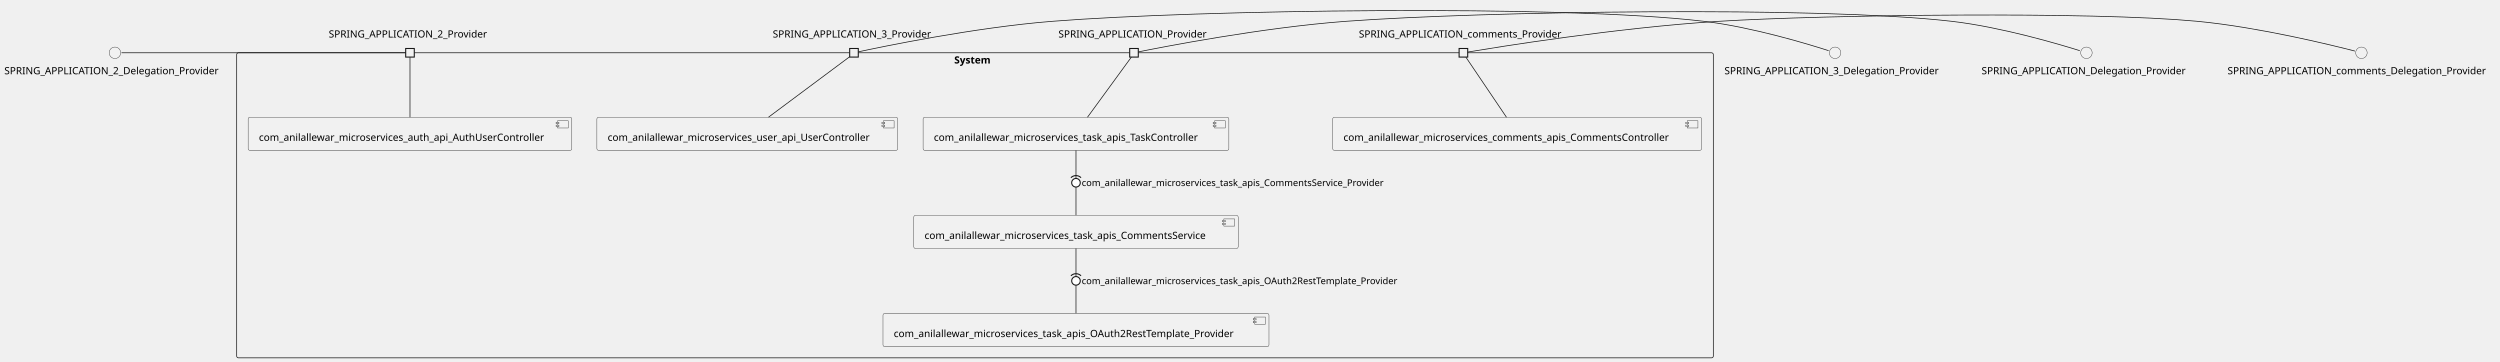
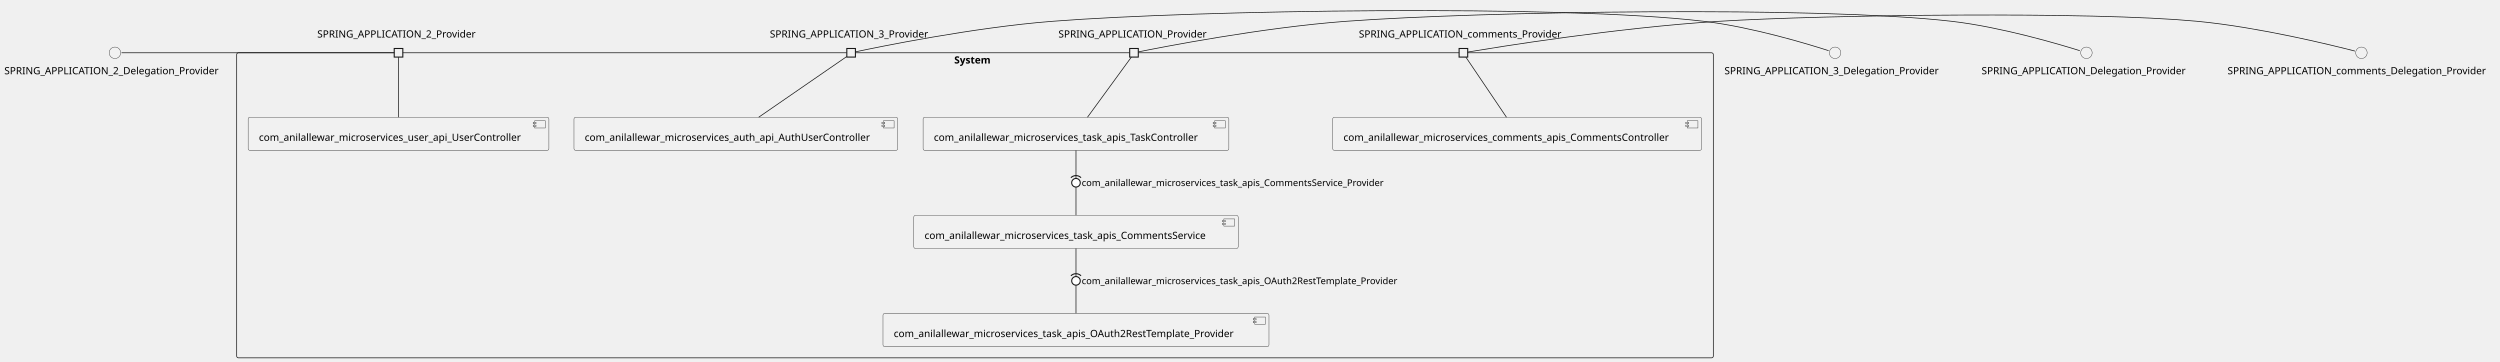
<svg xmlns="http://www.w3.org/2000/svg" xmlns:xlink="http://www.w3.org/1999/xlink" contentStyleType="text/css" height="505px" preserveAspectRatio="none" style="width:3491px;height:505px;background:#FFFFFF;" version="1.1" viewBox="0 0 3491 505" width="3491px" zoomAndPan="magnify">
  <defs />
  <g>
    <g id="cluster_System">
      <rect fill="none" height="426" rx="2.5" ry="2.5" style="stroke:#181818;stroke-width:1.0;" width="2062" x="330.5" y="73.71" />
      <text fill="#000000" font-family="sans-serif" font-size="14" font-weight="bold" lengthAdjust="spacing" textLength="58" x="1332.5" y="88.705">System</text>
    </g>
    <g id="elem_com_anilallewar_microservices_auth_api_AuthUserController">
-       <a href="anilallewar-microservices-basics-spring-boot.repository#_buLqOui6Ee63w7oD-qfmNg" target="_top" title="anilallewar-microservices-basics-spring-boot.repository#_buLqOui6Ee63w7oD-qfmNg" xlink:actuate="onRequest" xlink:href="anilallewar-microservices-basics-spring-boot.repository#_buLqOui6Ee63w7oD-qfmNg" xlink:show="new" xlink:title="anilallewar-microservices-basics-spring-boot.repository#_buLqOui6Ee63w7oD-qfmNg" xlink:type="simple">
-         <rect fill="#F1F1F1" height="46.297" rx="2.5" ry="2.5" style="stroke:#181818;stroke-width:0.5;" width="452" x="346.5" y="163.71" />
-         <rect fill="#F1F1F1" height="10" style="stroke:#181818;stroke-width:0.5;" width="15" x="778.5" y="168.71" />
-         <rect fill="#F1F1F1" height="2" style="stroke:#181818;stroke-width:0.5;" width="4" x="776.5" y="170.71" />
-         <rect fill="#F1F1F1" height="2" style="stroke:#181818;stroke-width:0.5;" width="4" x="776.5" y="174.71" />
-         <text fill="#000000" font-family="sans-serif" font-size="14" lengthAdjust="spacing" textLength="412" x="361.5" y="196.705">com_anilallewar_microservices_auth_api_AuthUserController</text>
+       <a href="anilallewar-microservices-basics-spring-boot.repository#_9uyPeumDEe6Y2OVFrogUbA" target="_top" title="anilallewar-microservices-basics-spring-boot.repository#_9uyPeumDEe6Y2OVFrogUbA" xlink:actuate="onRequest" xlink:href="anilallewar-microservices-basics-spring-boot.repository#_9uyPeumDEe6Y2OVFrogUbA" xlink:show="new" xlink:title="anilallewar-microservices-basics-spring-boot.repository#_9uyPeumDEe6Y2OVFrogUbA" xlink:type="simple">
+         <rect fill="#F1F1F1" height="46.297" rx="2.5" ry="2.5" style="stroke:#181818;stroke-width:0.5;" width="452" x="801.5" y="163.71" />
+         <rect fill="#F1F1F1" height="10" style="stroke:#181818;stroke-width:0.5;" width="15" x="1233.5" y="168.71" />
+         <rect fill="#F1F1F1" height="2" style="stroke:#181818;stroke-width:0.5;" width="4" x="1231.5" y="170.71" />
+         <rect fill="#F1F1F1" height="2" style="stroke:#181818;stroke-width:0.5;" width="4" x="1231.5" y="174.71" />
+         <text fill="#000000" font-family="sans-serif" font-size="14" lengthAdjust="spacing" textLength="412" x="816.5" y="196.705">com_anilallewar_microservices_auth_api_AuthUserController</text>
      </a>
    </g>
    <g id="elem_com_anilallewar_microservices_comments_apis_CommentsController">
-       <a href="anilallewar-microservices-basics-spring-boot.repository#_buLqOui6Ee63w7oD-qfmNg" target="_top" title="anilallewar-microservices-basics-spring-boot.repository#_buLqOui6Ee63w7oD-qfmNg" xlink:actuate="onRequest" xlink:href="anilallewar-microservices-basics-spring-boot.repository#_buLqOui6Ee63w7oD-qfmNg" xlink:show="new" xlink:title="anilallewar-microservices-basics-spring-boot.repository#_buLqOui6Ee63w7oD-qfmNg" xlink:type="simple">
+       <a href="anilallewar-microservices-basics-spring-boot.repository#_9uyPeumDEe6Y2OVFrogUbA" target="_top" title="anilallewar-microservices-basics-spring-boot.repository#_9uyPeumDEe6Y2OVFrogUbA" xlink:actuate="onRequest" xlink:href="anilallewar-microservices-basics-spring-boot.repository#_9uyPeumDEe6Y2OVFrogUbA" xlink:show="new" xlink:title="anilallewar-microservices-basics-spring-boot.repository#_9uyPeumDEe6Y2OVFrogUbA" xlink:type="simple">
        <rect fill="#F1F1F1" height="46.297" rx="2.5" ry="2.5" style="stroke:#181818;stroke-width:0.5;" width="515" x="1861" y="163.71" />
        <rect fill="#F1F1F1" height="10" style="stroke:#181818;stroke-width:0.5;" width="15" x="2356" y="168.71" />
        <rect fill="#F1F1F1" height="2" style="stroke:#181818;stroke-width:0.5;" width="4" x="2354" y="170.71" />
        <rect fill="#F1F1F1" height="2" style="stroke:#181818;stroke-width:0.5;" width="4" x="2354" y="174.71" />
        <text fill="#000000" font-family="sans-serif" font-size="14" lengthAdjust="spacing" textLength="475" x="1876" y="196.705">com_anilallewar_microservices_comments_apis_CommentsController</text>
      </a>
    </g>
    <g id="elem_com_anilallewar_microservices_task_apis_CommentsService">
-       <a href="anilallewar-microservices-basics-spring-boot.repository#_buLqOui6Ee63w7oD-qfmNg" target="_top" title="anilallewar-microservices-basics-spring-boot.repository#_buLqOui6Ee63w7oD-qfmNg" xlink:actuate="onRequest" xlink:href="anilallewar-microservices-basics-spring-boot.repository#_buLqOui6Ee63w7oD-qfmNg" xlink:show="new" xlink:title="anilallewar-microservices-basics-spring-boot.repository#_buLqOui6Ee63w7oD-qfmNg" xlink:type="simple">
+       <a href="anilallewar-microservices-basics-spring-boot.repository#_9uyPeumDEe6Y2OVFrogUbA" target="_top" title="anilallewar-microservices-basics-spring-boot.repository#_9uyPeumDEe6Y2OVFrogUbA" xlink:actuate="onRequest" xlink:href="anilallewar-microservices-basics-spring-boot.repository#_9uyPeumDEe6Y2OVFrogUbA" xlink:show="new" xlink:title="anilallewar-microservices-basics-spring-boot.repository#_9uyPeumDEe6Y2OVFrogUbA" xlink:type="simple">
        <rect fill="#F1F1F1" height="46.297" rx="2.5" ry="2.5" style="stroke:#181818;stroke-width:0.5;" width="453" x="1276" y="300.71" />
        <rect fill="#F1F1F1" height="10" style="stroke:#181818;stroke-width:0.5;" width="15" x="1709" y="305.71" />
        <rect fill="#F1F1F1" height="2" style="stroke:#181818;stroke-width:0.5;" width="4" x="1707" y="307.71" />
        <rect fill="#F1F1F1" height="2" style="stroke:#181818;stroke-width:0.5;" width="4" x="1707" y="311.71" />
        <text fill="#000000" font-family="sans-serif" font-size="14" lengthAdjust="spacing" textLength="413" x="1291" y="333.705">com_anilallewar_microservices_task_apis_CommentsService</text>
      </a>
    </g>
    <g id="elem_com_anilallewar_microservices_task_apis_OAuth2RestTemplate_Provider">
-       <a href="anilallewar-microservices-basics-spring-boot.repository#_buLqOui6Ee63w7oD-qfmNg" target="_top" title="anilallewar-microservices-basics-spring-boot.repository#_buLqOui6Ee63w7oD-qfmNg" xlink:actuate="onRequest" xlink:href="anilallewar-microservices-basics-spring-boot.repository#_buLqOui6Ee63w7oD-qfmNg" xlink:show="new" xlink:title="anilallewar-microservices-basics-spring-boot.repository#_buLqOui6Ee63w7oD-qfmNg" xlink:type="simple">
+       <a href="anilallewar-microservices-basics-spring-boot.repository#_9uyPeumDEe6Y2OVFrogUbA" target="_top" title="anilallewar-microservices-basics-spring-boot.repository#_9uyPeumDEe6Y2OVFrogUbA" xlink:actuate="onRequest" xlink:href="anilallewar-microservices-basics-spring-boot.repository#_9uyPeumDEe6Y2OVFrogUbA" xlink:show="new" xlink:title="anilallewar-microservices-basics-spring-boot.repository#_9uyPeumDEe6Y2OVFrogUbA" xlink:type="simple">
        <rect fill="#F1F1F1" height="46.297" rx="2.5" ry="2.5" style="stroke:#181818;stroke-width:0.5;" width="539" x="1233" y="437.71" />
        <rect fill="#F1F1F1" height="10" style="stroke:#181818;stroke-width:0.5;" width="15" x="1752" y="442.71" />
        <rect fill="#F1F1F1" height="2" style="stroke:#181818;stroke-width:0.5;" width="4" x="1750" y="444.71" />
        <rect fill="#F1F1F1" height="2" style="stroke:#181818;stroke-width:0.5;" width="4" x="1750" y="448.71" />
        <text fill="#000000" font-family="sans-serif" font-size="14" lengthAdjust="spacing" textLength="499" x="1248" y="470.705">com_anilallewar_microservices_task_apis_OAuth2RestTemplate_Provider</text>
      </a>
    </g>
    <g id="elem_com_anilallewar_microservices_task_apis_TaskController">
-       <a href="anilallewar-microservices-basics-spring-boot.repository#_buLqOui6Ee63w7oD-qfmNg" target="_top" title="anilallewar-microservices-basics-spring-boot.repository#_buLqOui6Ee63w7oD-qfmNg" xlink:actuate="onRequest" xlink:href="anilallewar-microservices-basics-spring-boot.repository#_buLqOui6Ee63w7oD-qfmNg" xlink:show="new" xlink:title="anilallewar-microservices-basics-spring-boot.repository#_buLqOui6Ee63w7oD-qfmNg" xlink:type="simple">
+       <a href="anilallewar-microservices-basics-spring-boot.repository#_9uyPeumDEe6Y2OVFrogUbA" target="_top" title="anilallewar-microservices-basics-spring-boot.repository#_9uyPeumDEe6Y2OVFrogUbA" xlink:actuate="onRequest" xlink:href="anilallewar-microservices-basics-spring-boot.repository#_9uyPeumDEe6Y2OVFrogUbA" xlink:show="new" xlink:title="anilallewar-microservices-basics-spring-boot.repository#_9uyPeumDEe6Y2OVFrogUbA" xlink:type="simple">
        <rect fill="#F1F1F1" height="46.297" rx="2.5" ry="2.5" style="stroke:#181818;stroke-width:0.5;" width="427" x="1289" y="163.71" />
        <rect fill="#F1F1F1" height="10" style="stroke:#181818;stroke-width:0.5;" width="15" x="1696" y="168.71" />
        <rect fill="#F1F1F1" height="2" style="stroke:#181818;stroke-width:0.5;" width="4" x="1694" y="170.71" />
        <rect fill="#F1F1F1" height="2" style="stroke:#181818;stroke-width:0.5;" width="4" x="1694" y="174.71" />
        <text fill="#000000" font-family="sans-serif" font-size="14" lengthAdjust="spacing" textLength="387" x="1304" y="196.705">com_anilallewar_microservices_task_apis_TaskController</text>
      </a>
    </g>
    <g id="elem_com_anilallewar_microservices_user_api_UserController">
-       <a href="anilallewar-microservices-basics-spring-boot.repository#_buLqOui6Ee63w7oD-qfmNg" target="_top" title="anilallewar-microservices-basics-spring-boot.repository#_buLqOui6Ee63w7oD-qfmNg" xlink:actuate="onRequest" xlink:href="anilallewar-microservices-basics-spring-boot.repository#_buLqOui6Ee63w7oD-qfmNg" xlink:show="new" xlink:title="anilallewar-microservices-basics-spring-boot.repository#_buLqOui6Ee63w7oD-qfmNg" xlink:type="simple">
-         <rect fill="#F1F1F1" height="46.297" rx="2.5" ry="2.5" style="stroke:#181818;stroke-width:0.5;" width="420" x="833.5" y="163.71" />
-         <rect fill="#F1F1F1" height="10" style="stroke:#181818;stroke-width:0.5;" width="15" x="1233.5" y="168.71" />
-         <rect fill="#F1F1F1" height="2" style="stroke:#181818;stroke-width:0.5;" width="4" x="1231.5" y="170.71" />
-         <rect fill="#F1F1F1" height="2" style="stroke:#181818;stroke-width:0.5;" width="4" x="1231.5" y="174.71" />
-         <text fill="#000000" font-family="sans-serif" font-size="14" lengthAdjust="spacing" textLength="380" x="848.5" y="196.705">com_anilallewar_microservices_user_api_UserController</text>
+       <a href="anilallewar-microservices-basics-spring-boot.repository#_9uyPeumDEe6Y2OVFrogUbA" target="_top" title="anilallewar-microservices-basics-spring-boot.repository#_9uyPeumDEe6Y2OVFrogUbA" xlink:actuate="onRequest" xlink:href="anilallewar-microservices-basics-spring-boot.repository#_9uyPeumDEe6Y2OVFrogUbA" xlink:show="new" xlink:title="anilallewar-microservices-basics-spring-boot.repository#_9uyPeumDEe6Y2OVFrogUbA" xlink:type="simple">
+         <rect fill="#F1F1F1" height="46.297" rx="2.5" ry="2.5" style="stroke:#181818;stroke-width:0.5;" width="420" x="346.5" y="163.71" />
+         <rect fill="#F1F1F1" height="10" style="stroke:#181818;stroke-width:0.5;" width="15" x="746.5" y="168.71" />
+         <rect fill="#F1F1F1" height="2" style="stroke:#181818;stroke-width:0.5;" width="4" x="744.5" y="170.71" />
+         <rect fill="#F1F1F1" height="2" style="stroke:#181818;stroke-width:0.5;" width="4" x="744.5" y="174.71" />
+         <text fill="#000000" font-family="sans-serif" font-size="14" lengthAdjust="spacing" textLength="380" x="361.5" y="196.705">com_anilallewar_microservices_user_api_UserController</text>
      </a>
    </g>
-     <text fill="#000000" font-family="sans-serif" font-size="14" lengthAdjust="spacing" textLength="227" x="459" y="52.408">SPRING_APPLICATION_2_Provider</text>
-     <rect fill="#F1F1F1" height="12" style="stroke:#181818;stroke-width:1.5;" width="12" x="566.5" y="67.71" />
-     <text fill="#000000" font-family="sans-serif" font-size="14" lengthAdjust="spacing" textLength="227" x="1079" y="52.408">SPRING_APPLICATION_3_Provider</text>
-     <rect fill="#F1F1F1" height="12" style="stroke:#181818;stroke-width:1.5;" width="12" x="1186.5" y="67.71" />
+     <text fill="#000000" font-family="sans-serif" font-size="14" lengthAdjust="spacing" textLength="227" x="443" y="52.408">SPRING_APPLICATION_2_Provider</text>
+     <rect fill="#F1F1F1" height="12" style="stroke:#181818;stroke-width:1.5;" width="12" x="550.5" y="67.71" />
+     <text fill="#000000" font-family="sans-serif" font-size="14" lengthAdjust="spacing" textLength="227" x="1075" y="52.408">SPRING_APPLICATION_3_Provider</text>
+     <rect fill="#F1F1F1" height="12" style="stroke:#181818;stroke-width:1.5;" width="12" x="1182.5" y="67.71" />
    <text fill="#000000" font-family="sans-serif" font-size="14" lengthAdjust="spacing" textLength="211" x="1478" y="52.408">SPRING_APPLICATION_Provider</text>
    <rect fill="#F1F1F1" height="12" style="stroke:#181818;stroke-width:1.5;" width="12" x="1577.5" y="67.71" />
    <text fill="#000000" font-family="sans-serif" font-size="14" lengthAdjust="spacing" textLength="292" x="1897.5" y="52.408">SPRING_APPLICATION_comments_Provider</text>
    <rect fill="#F1F1F1" height="12" style="stroke:#181818;stroke-width:1.5;" width="12" x="2037.5" y="67.71" />
    <g id="elem_SPRING_APPLICATION_2_Delegation_Provider">
      <ellipse cx="160.5" cy="73.71" fill="#F1F1F1" rx="8" ry="8" style="stroke:#181818;stroke-width:0.5;" />
      <text fill="#000000" font-family="sans-serif" font-size="14" lengthAdjust="spacing" textLength="309" x="6" y="103.705">SPRING_APPLICATION_2_Delegation_Provider</text>
    </g>
    <g id="elem_SPRING_APPLICATION_3_Delegation_Provider">
      <ellipse cx="2562.5" cy="73.71" fill="#F1F1F1" rx="8" ry="8" style="stroke:#181818;stroke-width:0.5;" />
      <text fill="#000000" font-family="sans-serif" font-size="14" lengthAdjust="spacing" textLength="309" x="2408" y="103.705">SPRING_APPLICATION_3_Delegation_Provider</text>
    </g>
    <g id="elem_SPRING_APPLICATION_Delegation_Provider">
      <ellipse cx="2913.5" cy="73.71" fill="#F1F1F1" rx="8" ry="8" style="stroke:#181818;stroke-width:0.5;" />
      <text fill="#000000" font-family="sans-serif" font-size="14" lengthAdjust="spacing" textLength="293" x="2767" y="103.705">SPRING_APPLICATION_Delegation_Provider</text>
    </g>
    <g id="elem_SPRING_APPLICATION_comments_Delegation_Provider">
      <ellipse cx="3297.5" cy="73.71" fill="#F1F1F1" rx="8" ry="8" style="stroke:#181818;stroke-width:0.5;" />
      <text fill="#000000" font-family="sans-serif" font-size="14" lengthAdjust="spacing" textLength="374" x="3110.5" y="103.705">SPRING_APPLICATION_comments_Delegation_Provider</text>
    </g>
    <g id="link_SPRING_APPLICATION_2_Delegation_Provider_SPRING_APPLICATION_2_Provider">
-       <path d="M169.69,73.71 C223.3,73.71 523.27,73.71 566.35,73.71 " fill="none" id="SPRING_APPLICATION_2_Delegation_Provider-SPRING_APPLICATION_2_Provider" style="stroke:#181818;stroke-width:1.0;" />
+       <path d="M169.73,73.71 C222.11,73.71 508.14,73.71 550.31,73.71 " fill="none" id="SPRING_APPLICATION_2_Delegation_Provider-SPRING_APPLICATION_2_Provider" style="stroke:#181818;stroke-width:1.0;" />
    </g>
-     <g id="link_SPRING_APPLICATION_2_Provider_com_anilallewar_microservices_auth_api_AuthUserController">
-       <path d="M572.5,79.77 C572.5,94.36 572.5,137.17 572.5,163.69 " fill="none" id="SPRING_APPLICATION_2_Provider-com_anilallewar_microservices_auth_api_AuthUserController" style="stroke:#181818;stroke-width:1.0;" />
+     <g id="link_SPRING_APPLICATION_2_Provider_com_anilallewar_microservices_user_api_UserController">
+       <path d="M556.5,79.77 C556.5,94.36 556.5,137.17 556.5,163.69 " fill="none" id="SPRING_APPLICATION_2_Provider-com_anilallewar_microservices_user_api_UserController" style="stroke:#181818;stroke-width:1.0;" />
    </g>
    <g id="link_SPRING_APPLICATION_3_Delegation_Provider_SPRING_APPLICATION_3_Provider">
-       <path d="M2553.47,70.74 C2527.03,62.22 2447.32,37.79 2379,29.71 C2178.4,6 1671.38,13.84 1470,29.71 C1360.1,38.37 1227.97,66.03 1198.51,72.4 " fill="none" id="SPRING_APPLICATION_3_Delegation_Provider-SPRING_APPLICATION_3_Provider" style="stroke:#181818;stroke-width:1.0;" />
+       <path d="M2553.47,70.74 C2527.03,62.22 2447.32,37.79 2379,29.71 C2178.4,6 1671.39,14.07 1470,29.71 C1358.55,38.37 1224.49,66.03 1194.6,72.4 " fill="none" id="SPRING_APPLICATION_3_Delegation_Provider-SPRING_APPLICATION_3_Provider" style="stroke:#181818;stroke-width:1.0;" />
    </g>
-     <g id="link_SPRING_APPLICATION_3_Provider_com_anilallewar_microservices_user_api_UserController">
-       <path d="M1186.47,79.2 C1167.69,93.19 1109.3,136.69 1073.21,163.57 " fill="none" id="SPRING_APPLICATION_3_Provider-com_anilallewar_microservices_user_api_UserController" style="stroke:#181818;stroke-width:1.0;" />
+     <g id="link_SPRING_APPLICATION_3_Provider_com_anilallewar_microservices_auth_api_AuthUserController">
+       <path d="M1182.39,78.93 C1162.51,92.63 1098.77,136.58 1059.52,163.63 " fill="none" id="SPRING_APPLICATION_3_Provider-com_anilallewar_microservices_auth_api_AuthUserController" style="stroke:#181818;stroke-width:1.0;" />
    </g>
    <g id="link_SPRING_APPLICATION_Delegation_Provider_SPRING_APPLICATION_Provider">
      <path d="M2904.22,70.74 C2877.04,62.22 2795.11,37.78 2725,29.71 C2538.46,8.23 2067.27,15.89 1880,29.71 C1762.19,38.4 1620.18,66.28 1589.52,72.48 " fill="none" id="SPRING_APPLICATION_Delegation_Provider-SPRING_APPLICATION_Provider" style="stroke:#181818;stroke-width:1.0;" />
    </g>
    <g id="link_SPRING_APPLICATION_Provider_com_anilallewar_microservices_task_apis_TaskController">
      <path d="M1579.81,79.77 C1569.16,94.36 1537.92,137.17 1518.57,163.69 " fill="none" id="SPRING_APPLICATION_Provider-com_anilallewar_microservices_task_apis_TaskController" style="stroke:#181818;stroke-width:1.0;" />
    </g>
    <g id="link_SPRING_APPLICATION_comments_Delegation_Provider_SPRING_APPLICATION_comments_Provider">
      <path d="M3288.41,71.32 C3257.69,63.39 3154.83,37.96 3068,29.71 C2920.44,15.69 2548.94,20.64 2401,29.71 C2258.06,38.47 2084.78,66.77 2049.82,72.64 " fill="none" id="SPRING_APPLICATION_comments_Delegation_Provider-SPRING_APPLICATION_comments_Provider" style="stroke:#181818;stroke-width:1.0;" />
    </g>
    <g id="link_SPRING_APPLICATION_comments_Provider_com_anilallewar_microservices_comments_apis_CommentsController">
      <path d="M2046.92,79.77 C2056.78,94.36 2085.7,137.17 2103.62,163.69 " fill="none" id="SPRING_APPLICATION_comments_Provider-com_anilallewar_microservices_comments_apis_CommentsController" style="stroke:#181818;stroke-width:1.0;" />
    </g>
    <g id="link_com_anilallewar_microservices_task_apis_TaskController_com_anilallewar_microservices_task_apis_CommentsService">
      <path d="M1502.5,210 C1502.5,235.02 1502.5,275.36 1502.5,300.38 " fill="none" id="com_anilallewar_microservices_task_apis_TaskController-com_anilallewar_microservices_task_apis_CommentsService" style="stroke:#181818;stroke-width:1.0;" />
      <text fill="#000000" font-family="sans-serif" font-size="13" lengthAdjust="spacing" textLength="447" x="1510.5" y="259.777">com_anilallewar_microservices_task_apis_CommentsService_Provider</text>
      <path d="M1509.571,248.119 A10,10 0 0 0 1495.429 248.119" fill="none" style="stroke:#181818;stroke-width:1.5;" />
      <ellipse cx="1502.5" cy="255.19" fill="#FFFFFF" rx="6" ry="6" style="stroke:#181818;stroke-width:1.5;" />
    </g>
    <g id="link_com_anilallewar_microservices_task_apis_CommentsService_com_anilallewar_microservices_task_apis_OAuth2RestTemplate_Provider">
      <path d="M1502.5,347 C1502.5,372.02 1502.5,412.36 1502.5,437.38 " fill="none" id="com_anilallewar_microservices_task_apis_CommentsService-com_anilallewar_microservices_task_apis_OAuth2RestTemplate_Provider" style="stroke:#181818;stroke-width:1.0;" />
      <text fill="#000000" font-family="sans-serif" font-size="13" lengthAdjust="spacing" textLength="465" x="1510.5" y="396.777">com_anilallewar_microservices_task_apis_OAuth2RestTemplate_Provider</text>
      <path d="M1509.571,385.119 A10,10 0 0 0 1495.429 385.119" fill="none" style="stroke:#181818;stroke-width:1.5;" />
      <ellipse cx="1502.5" cy="392.19" fill="#FFFFFF" rx="6" ry="6" style="stroke:#181818;stroke-width:1.5;" />
    </g>
  </g>
</svg>
